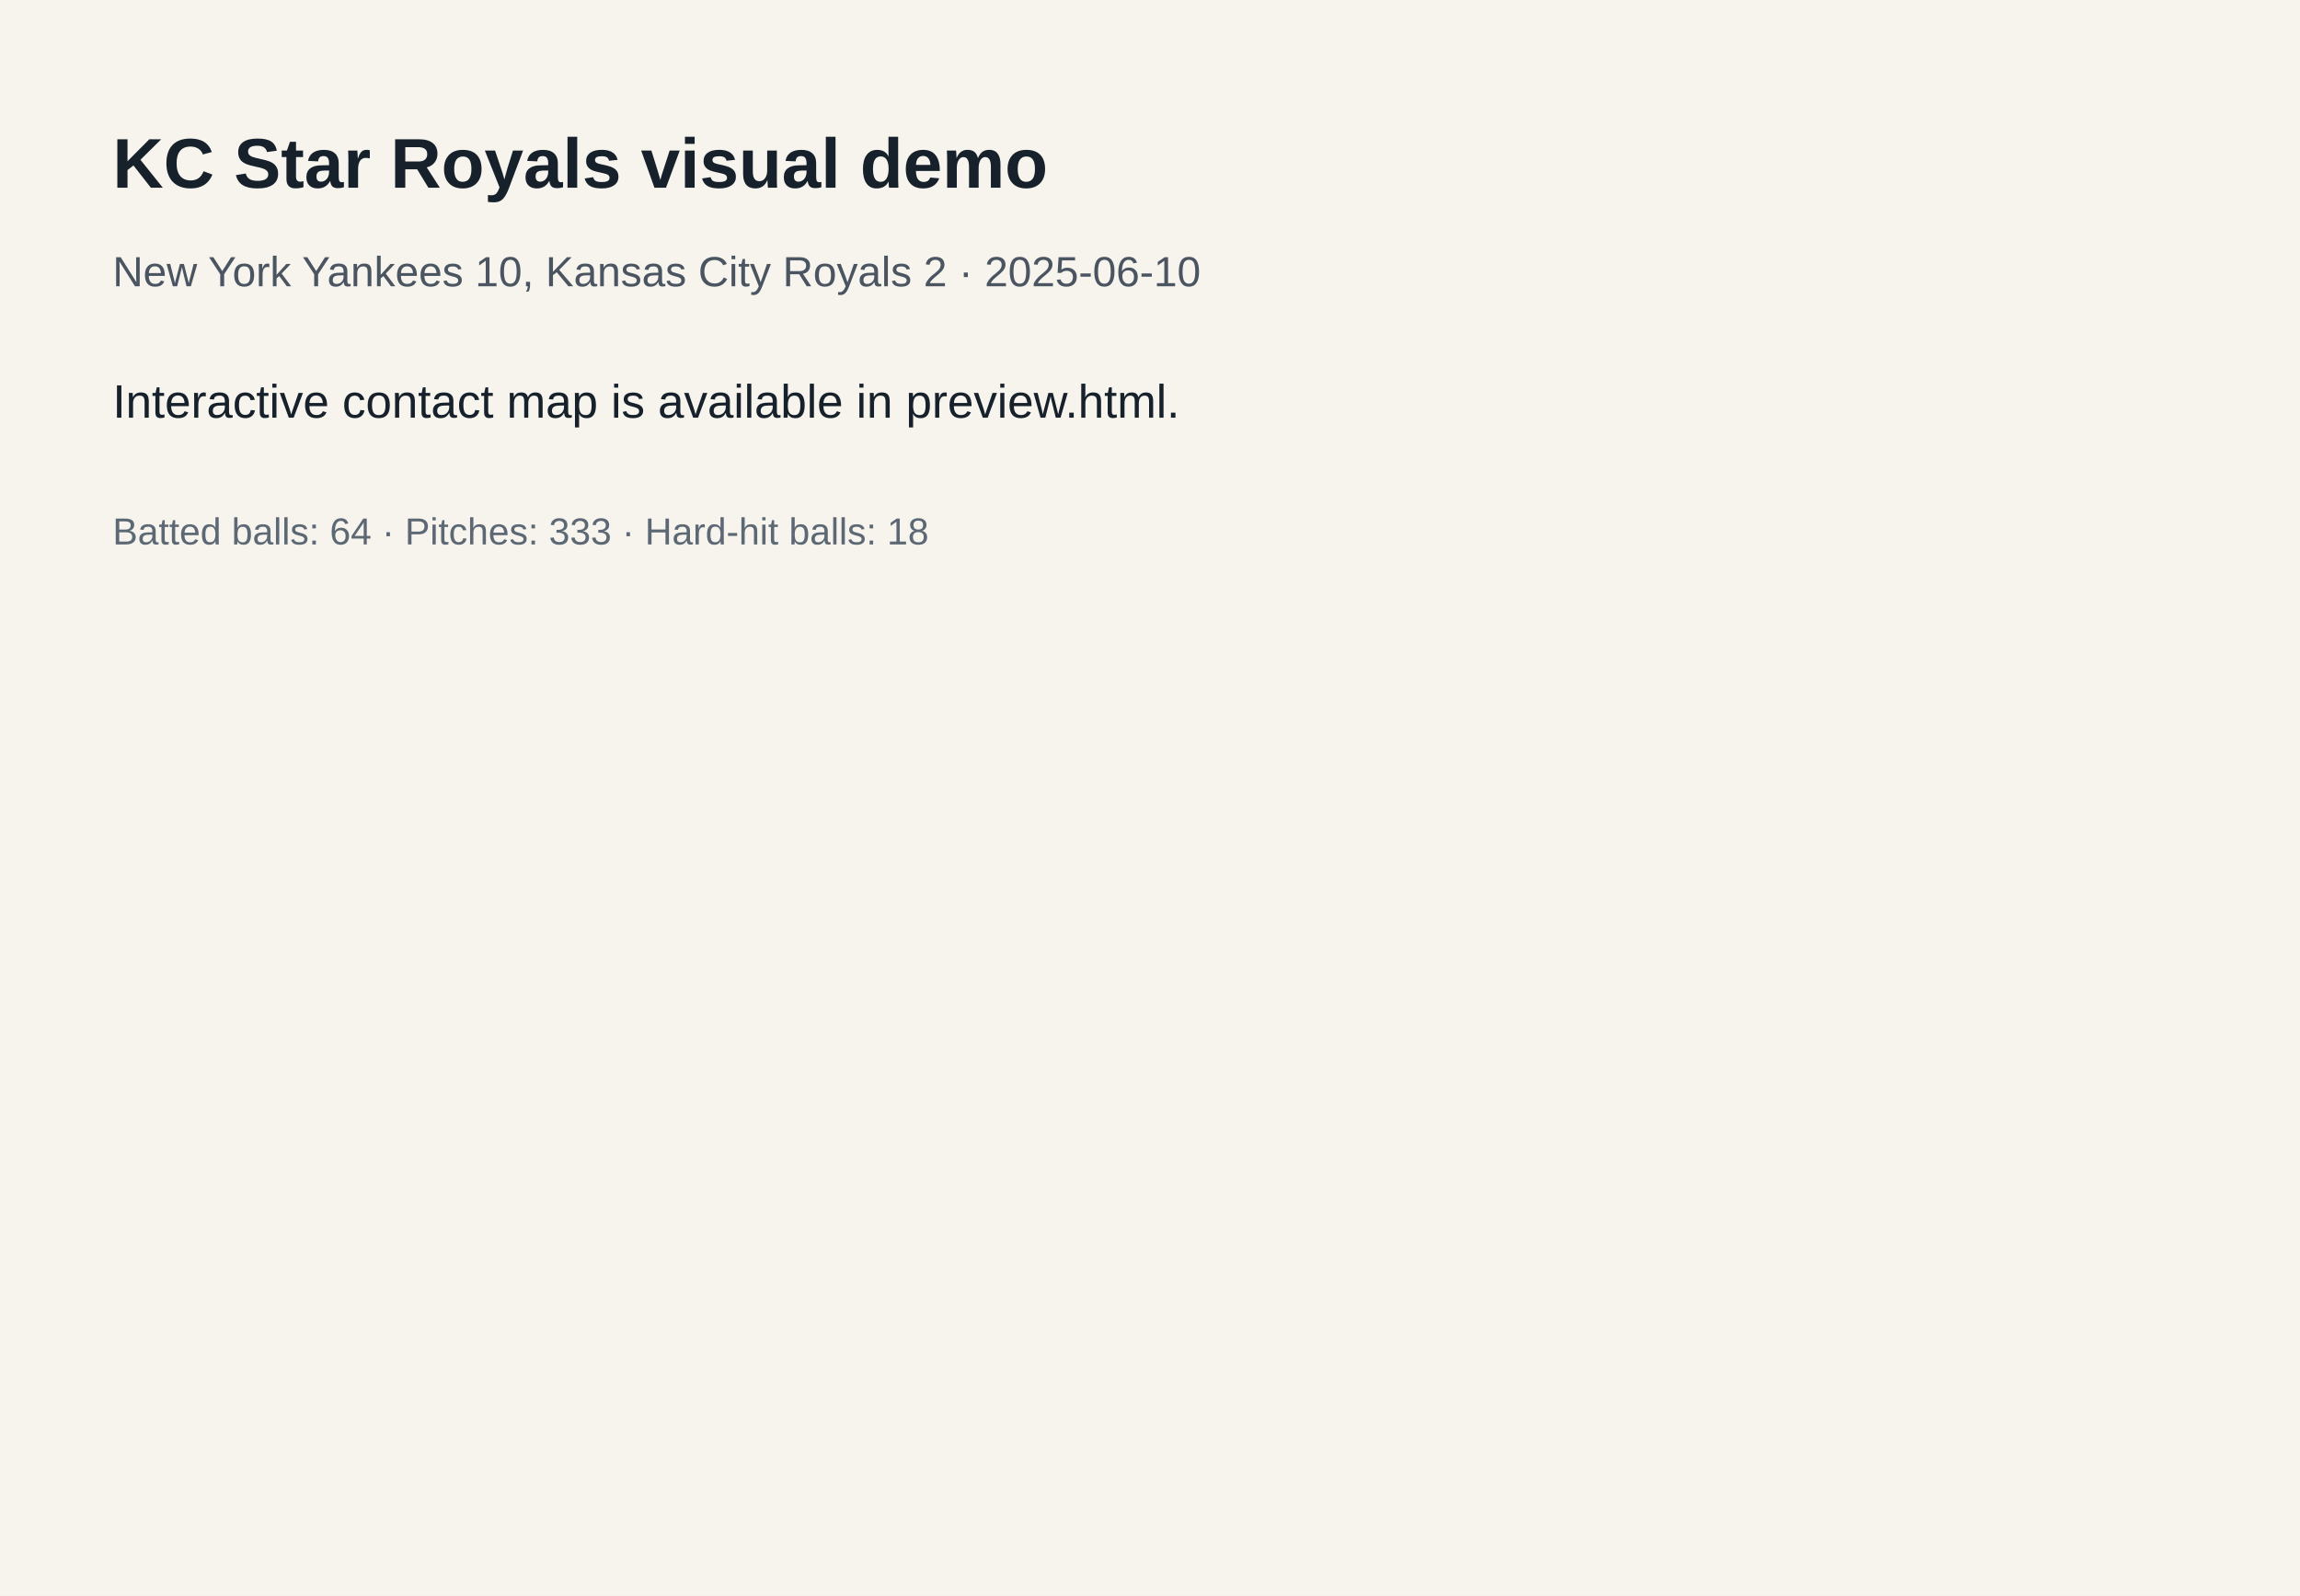
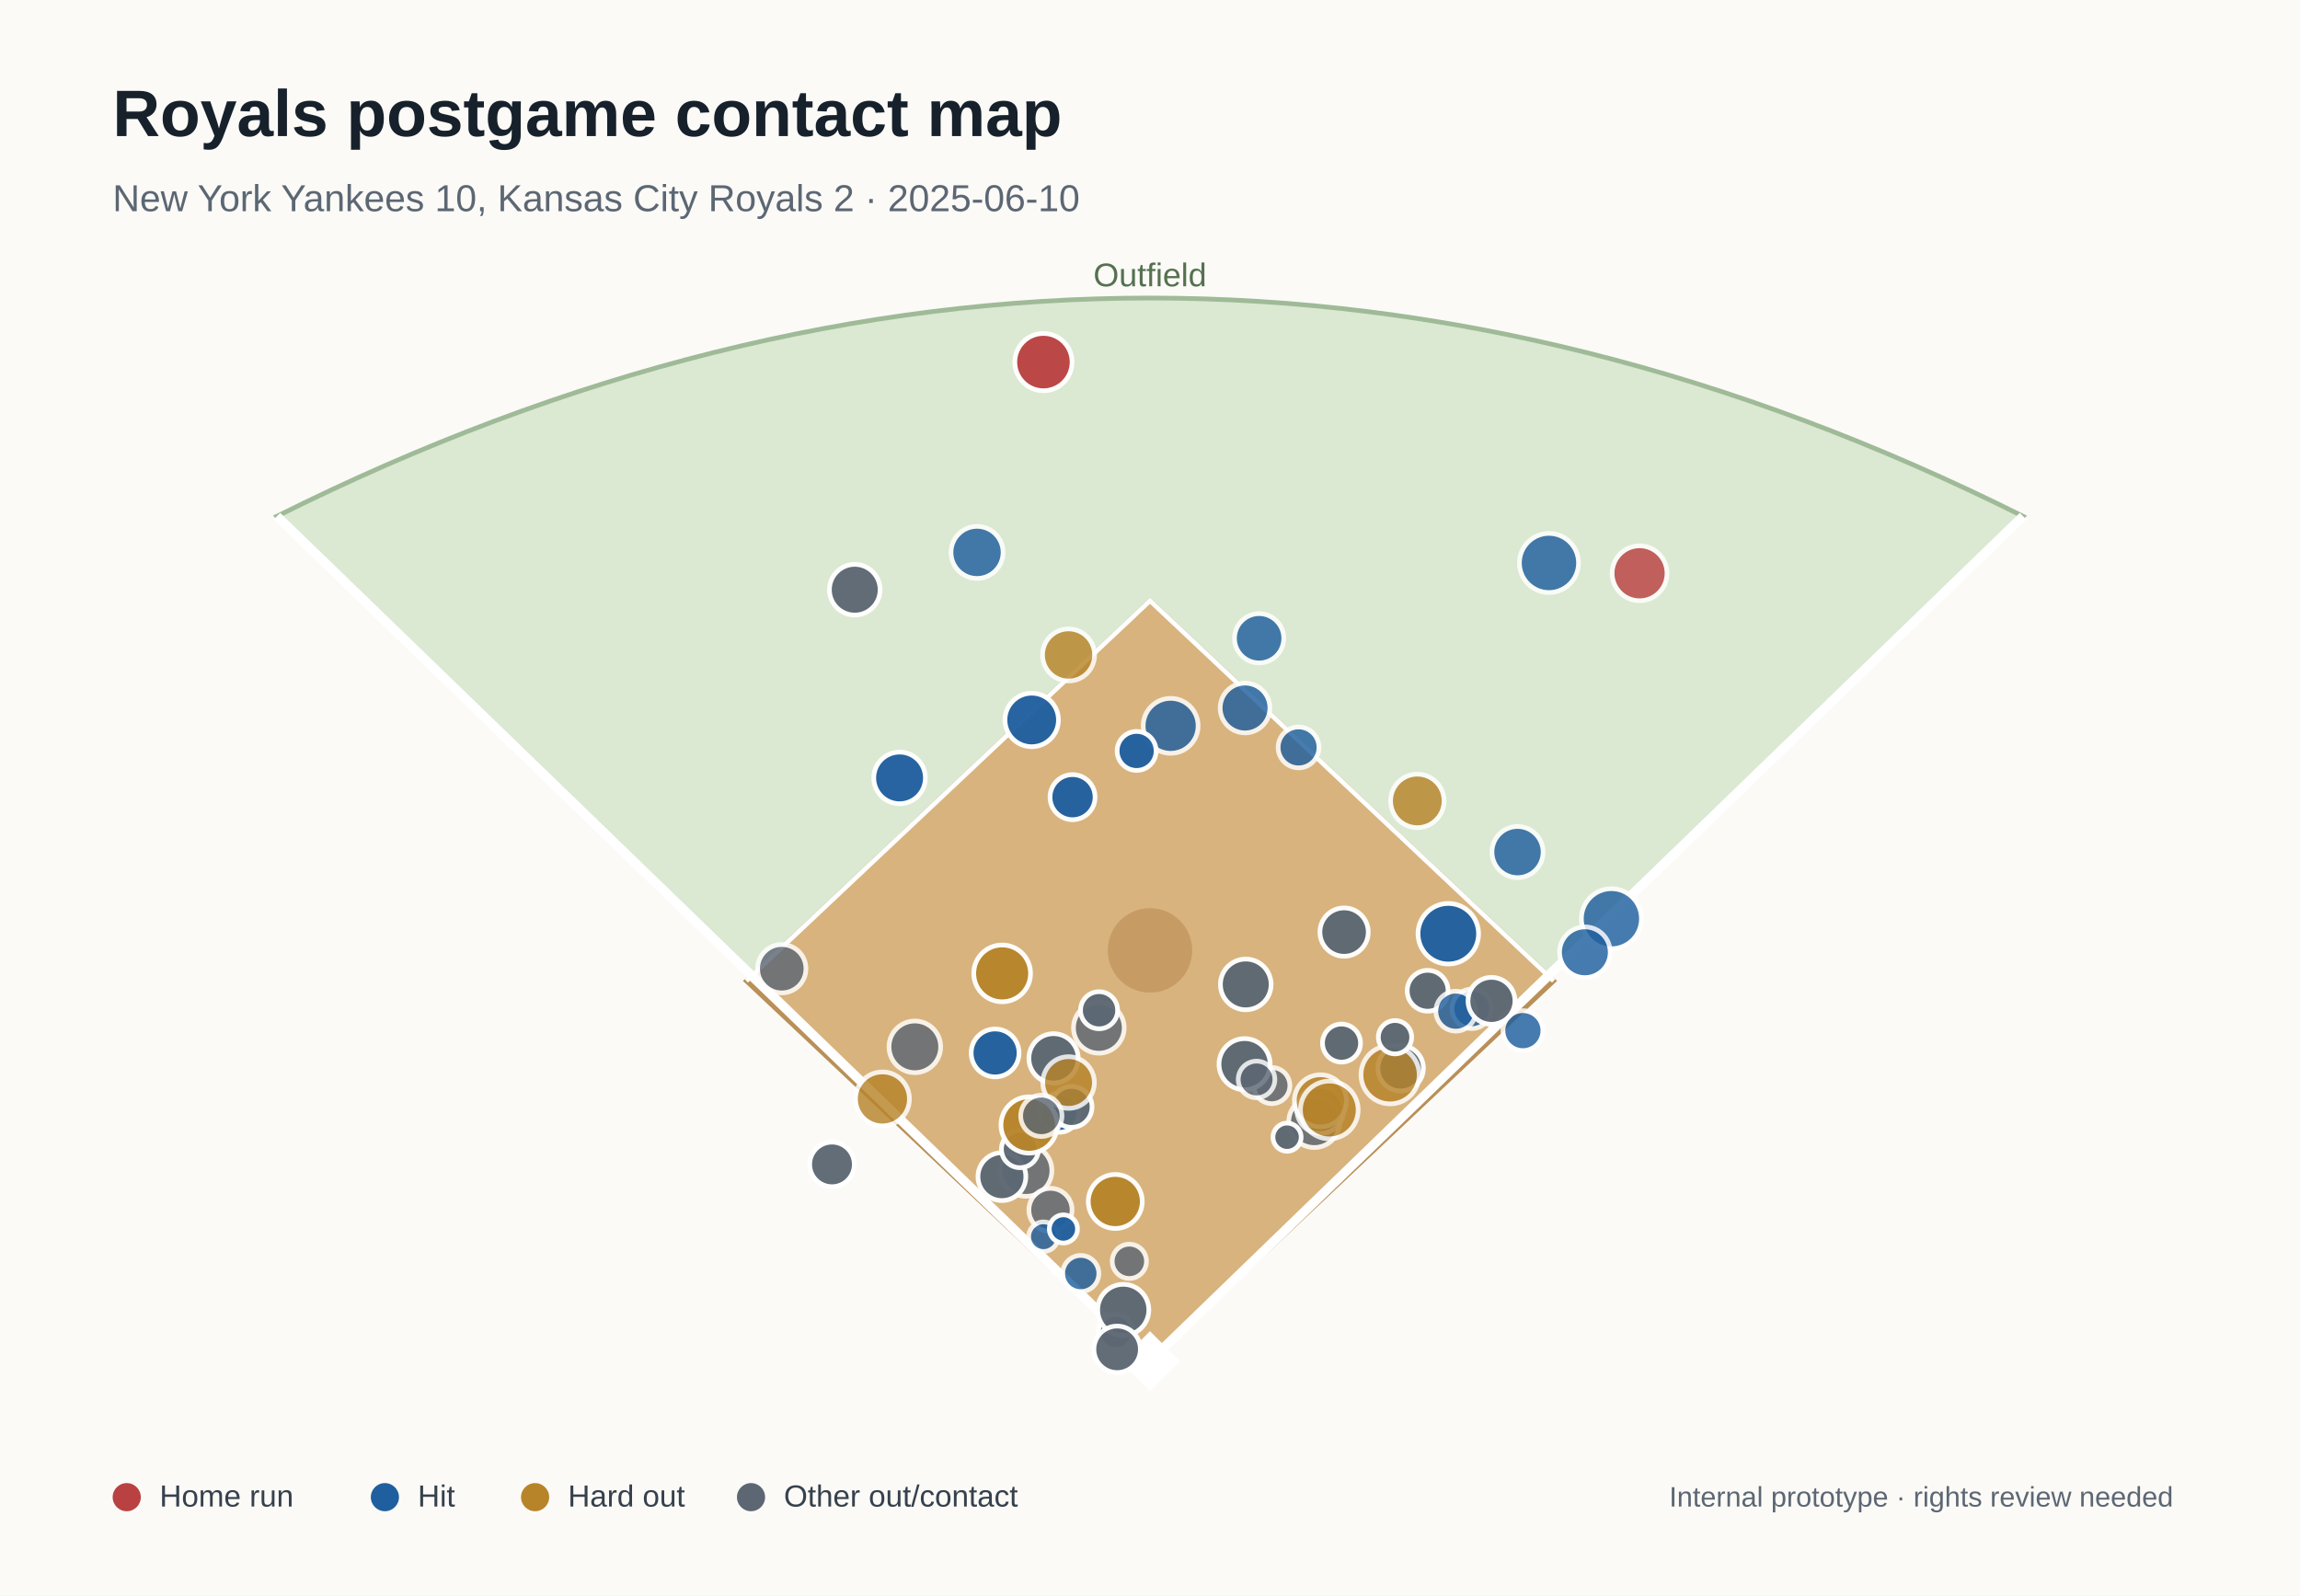
<svg xmlns="http://www.w3.org/2000/svg" width="980" height="680" viewBox="0 0 980 680" role="img" aria-labelledby="title desc">
-   <rect width="980" height="680" fill="#f7f4ed" />
-   <text x="48" y="80" font-family="Arial, sans-serif" font-size="30" font-weight="700" fill="#17212b">KC Star Royals visual demo</text>
-   <text x="48" y="122" font-family="Arial, sans-serif" font-size="18" fill="#4a5561">New York Yankees 10, Kansas City Royals 2 · 2025-06-10</text>
-   <text x="48" y="178" font-family="Arial, sans-serif" font-size="20" fill="#17212b">Interactive contact map is available in preview.html.</text>
-   <text x="48" y="232" font-family="Arial, sans-serif" font-size="16" fill="#5d6875">Batted balls: 64 · Pitches: 333 · Hard-hit balls: 18</text>
+   <rect width="980" height="680" fill="#fbfaf7" />
+   <text x="48" y="58" font-family="Arial, sans-serif" font-size="28" font-weight="700" fill="#17212b">Royals postgame contact map</text>
+   <text x="48" y="90" font-family="Arial, sans-serif" font-size="16" fill="#5c6773">New York Yankees 10, Kansas City Royals 2 · 2025-06-10</text>
+   <path d="M490 580 L118 220 Q490 34 862 220 Z" fill="#dbe8d2" stroke="#9fba97" stroke-width="2" />
+   <path d="M490 580 L318 418 L490 256 L662 418 Z" fill="#d8b37d" stroke="#b89058" stroke-width="2" />
+   <path d="M490 580 L118 220 M490 580 L862 220" fill="none" stroke="#fff" stroke-width="4" />
+   <path d="M318 418 L490 256 L662 418" fill="none" stroke="#fff" stroke-width="2" />
+   <circle cx="490" cy="405" r="18" fill="#c79c64" />
+   <rect x="481" y="571" width="18" height="18" fill="#fff" transform="rotate(45 490 580)" />
+   <text x="490" y="122" text-anchor="middle" font-family="Arial, sans-serif" font-size="14" fill="#557150">Outfield</text>
+   <circle cx="437.2" cy="498.8" r="11.0" fill="#5c6773" stroke="#fff" stroke-width="2" opacity="0.82" />
+   <circle cx="660.0" cy="239.9" r="12.6" fill="#1f5f9f" stroke="#fff" stroke-width="2" opacity="0.82" />
+   <circle cx="468.2" cy="438.0" r="10.8" fill="#5c6773" stroke="#fff" stroke-width="2" opacity="0.82" />
+   <circle cx="448.9" cy="451.0" r="10.5" fill="#5c6773" stroke="#fff" stroke-width="2" opacity="0.96" />
+   <circle cx="596.8" cy="455.2" r="9.7" fill="#5c6773" stroke="#fff" stroke-width="2" opacity="0.96" />
+   <circle cx="571.6" cy="444.5" r="8.1" fill="#5c6773" stroke="#fff" stroke-width="2" opacity="0.96" />
+   <circle cx="451.4" cy="474.2" r="8.3" fill="#1f5f9f" stroke="#fff" stroke-width="2" opacity="0.96" />
+   <circle cx="560.0" cy="478.1" r="10.9" fill="#5c6773" stroke="#fff" stroke-width="2" opacity="0.82" />
+   <circle cx="455.3" cy="279.1" r="11.1" fill="#b7842a" stroke="#fff" stroke-width="2" opacity="0.82" />
+   <circle cx="698.6" cy="244.3" r="11.7" fill="#b94141" stroke="#fff" stroke-width="2" opacity="0.82" />
+   <circle cx="456.6" cy="471.7" r="8.7" fill="#5c6773" stroke="#fff" stroke-width="2" opacity="0.96" />
+   <circle cx="439.6" cy="306.8" r="11.4" fill="#1f5f9f" stroke="#fff" stroke-width="2" opacity="0.96" />
+   <circle cx="444.6" cy="154.3" r="12.2" fill="#b94141" stroke="#fff" stroke-width="2" opacity="0.96" />
+   <circle cx="498.8" cy="309.3" r="11.7" fill="#1f5f9f" stroke="#fff" stroke-width="2" opacity="0.82" />
+   <circle cx="627.1" cy="429.9" r="8.4" fill="#1f5f9f" stroke="#fff" stroke-width="2" opacity="0.82" />
+   <circle cx="383.3" cy="331.5" r="11.0" fill="#1f5f9f" stroke="#fff" stroke-width="2" opacity="0.96" />
+   <circle cx="603.9" cy="341.3" r="11.4" fill="#b7842a" stroke="#fff" stroke-width="2" opacity="0.82" />
+   <circle cx="427.0" cy="414.8" r="12.1" fill="#b7842a" stroke="#fff" stroke-width="2" opacity="0.96" />
+   <circle cx="608.3" cy="422.2" r="8.7" fill="#5c6773" stroke="#fff" stroke-width="2" opacity="0.96" />
+   <circle cx="426.9" cy="501.4" r="10.2" fill="#5c6773" stroke="#fff" stroke-width="2" opacity="0.96" />
+   <circle cx="455.3" cy="461.3" r="11.0" fill="#b7842a" stroke="#fff" stroke-width="2" opacity="0.82" />
+   <circle cx="354.5" cy="496.2" r="9.5" fill="#5c6773" stroke="#fff" stroke-width="2" opacity="0.96" />
+   <circle cx="468.3" cy="430.5" r="7.9" fill="#5c6773" stroke="#fff" stroke-width="2" opacity="0.96" />
+   <circle cx="562.6" cy="473.0" r="10.0" fill="#5c6773" stroke="#fff" stroke-width="2" opacity="0.82" />
+   <circle cx="364.2" cy="251.3" r="10.8" fill="#5c6773" stroke="#fff" stroke-width="2" opacity="0.96" />
+   <circle cx="541.9" cy="462.6" r="7.7" fill="#5c6773" stroke="#fff" stroke-width="2" opacity="0.82" />
+   <circle cx="484.3" cy="320.0" r="8.3" fill="#1f5f9f" stroke="#fff" stroke-width="2" opacity="0.96" />
+   <circle cx="434.6" cy="489.7" r="7.9" fill="#5c6773" stroke="#fff" stroke-width="2" opacity="0.96" />
+   <circle cx="475.2" cy="512.0" r="11.5" fill="#b7842a" stroke="#fff" stroke-width="2" opacity="0.96" />
+   <circle cx="389.8" cy="446.1" r="11.0" fill="#5c6773" stroke="#fff" stroke-width="2" opacity="0.82" />
+   <circle cx="475.4" cy="567.6" r="7.4" fill="#5c6773" stroke="#fff" stroke-width="2" opacity="0.96" />
+   <circle cx="416.3" cy="235.4" r="11.1" fill="#1f5f9f" stroke="#fff" stroke-width="2" opacity="0.82" />
+   <circle cx="553.3" cy="318.5" r="8.7" fill="#1f5f9f" stroke="#fff" stroke-width="2" opacity="0.82" />
+   <circle cx="648.9" cy="439.2" r="8.5" fill="#1f5f9f" stroke="#fff" stroke-width="2" opacity="0.82" />
+   <circle cx="447.6" cy="515.6" r="9.2" fill="#5c6773" stroke="#fff" stroke-width="2" opacity="0.82" />
+   <circle cx="478.6" cy="558.2" r="10.9" fill="#5c6773" stroke="#fff" stroke-width="2" opacity="0.96" />
+   <circle cx="646.6" cy="363.1" r="10.9" fill="#1f5f9f" stroke="#fff" stroke-width="2" opacity="0.82" />
+   <circle cx="617.1" cy="397.9" r="12.9" fill="#1f5f9f" stroke="#fff" stroke-width="2" opacity="0.96" />
+   <circle cx="476.0" cy="575.0" r="9.9" fill="#5c6773" stroke="#fff" stroke-width="2" opacity="0.96" />
+   <circle cx="592.3" cy="458.0" r="12.4" fill="#b7842a" stroke="#fff" stroke-width="2" opacity="0.82" />
+   <circle cx="481.2" cy="537.5" r="7.3" fill="#5c6773" stroke="#fff" stroke-width="2" opacity="0.82" />
+   <circle cx="548.4" cy="484.6" r="6.0" fill="#5c6773" stroke="#fff" stroke-width="2" opacity="0.96" />
+   <circle cx="620.3" cy="430.9" r="8.5" fill="#1f5f9f" stroke="#fff" stroke-width="2" opacity="0.82" />
+   <circle cx="460.5" cy="542.7" r="7.7" fill="#1f5f9f" stroke="#fff" stroke-width="2" opacity="0.82" />
+   <circle cx="376.0" cy="468.3" r="11.5" fill="#b7842a" stroke="#fff" stroke-width="2" opacity="0.82" />
+   <circle cx="444.6" cy="527.0" r="6.3" fill="#1f5f9f" stroke="#fff" stroke-width="2" opacity="0.82" />
+   <circle cx="530.8" cy="419.5" r="10.8" fill="#5c6773" stroke="#fff" stroke-width="2" opacity="0.96" />
+   <circle cx="572.7" cy="397.2" r="10.3" fill="#5c6773" stroke="#fff" stroke-width="2" opacity="0.96" />
+   <circle cx="686.6" cy="391.5" r="12.8" fill="#1f5f9f" stroke="#fff" stroke-width="2" opacity="0.82" />
+   <circle cx="457.0" cy="339.7" r="9.6" fill="#1f5f9f" stroke="#fff" stroke-width="2" opacity="0.96" />
+   <circle cx="562.6" cy="469.1" r="11.1" fill="#b7842a" stroke="#fff" stroke-width="2" opacity="0.82" />
+   <circle cx="453.1" cy="523.7" r="6.0" fill="#1f5f9f" stroke="#fff" stroke-width="2" opacity="0.96" />
+   <circle cx="675.3" cy="405.8" r="10.8" fill="#1f5f9f" stroke="#fff" stroke-width="2" opacity="0.82" />
+   <circle cx="530.3" cy="453.5" r="10.9" fill="#5c6773" stroke="#fff" stroke-width="2" opacity="0.96" />
+   <circle cx="566.4" cy="473.0" r="12.3" fill="#b7842a" stroke="#fff" stroke-width="2" opacity="0.82" />
+   <circle cx="333.1" cy="412.8" r="10.3" fill="#5c6773" stroke="#fff" stroke-width="2" opacity="0.82" />
+   <circle cx="438.5" cy="479.4" r="12.0" fill="#b7842a" stroke="#fff" stroke-width="2" opacity="0.96" />
+   <circle cx="535.4" cy="460.0" r="7.8" fill="#5c6773" stroke="#fff" stroke-width="2" opacity="0.82" />
+   <circle cx="530.5" cy="301.7" r="10.6" fill="#1f5f9f" stroke="#fff" stroke-width="2" opacity="0.82" />
+   <circle cx="635.5" cy="426.5" r="10.0" fill="#5c6773" stroke="#fff" stroke-width="2" opacity="0.96" />
+   <circle cx="424.0" cy="448.7" r="10.2" fill="#1f5f9f" stroke="#fff" stroke-width="2" opacity="0.96" />
+   <circle cx="536.5" cy="272.0" r="10.5" fill="#1f5f9f" stroke="#fff" stroke-width="2" opacity="0.82" />
+   <circle cx="443.7" cy="475.5" r="8.8" fill="#5c6773" stroke="#fff" stroke-width="2" opacity="0.82" />
+   <circle cx="594.4" cy="442.0" r="7.1" fill="#5c6773" stroke="#fff" stroke-width="2" opacity="0.96" />
+   <g font-family="Arial, sans-serif" font-size="13" fill="#36414d">
+     <circle cx="54" cy="638" r="6" fill="#b94141" />
+     <text x="68" y="642">Home run</text>
+     <circle cx="164" cy="638" r="6" fill="#1f5f9f" />
+     <text x="178" y="642">Hit</text>
+     <circle cx="228" cy="638" r="6" fill="#b7842a" />
+     <text x="242" y="642">Hard out</text>
+     <circle cx="320" cy="638" r="6" fill="#5c6773" />
+     <text x="334" y="642">Other out/contact</text>
+   </g>
+   <text x="926" y="642" text-anchor="end" font-family="Arial, sans-serif" font-size="12" fill="#5c6773">Internal prototype · rights review needed</text>
</svg>
